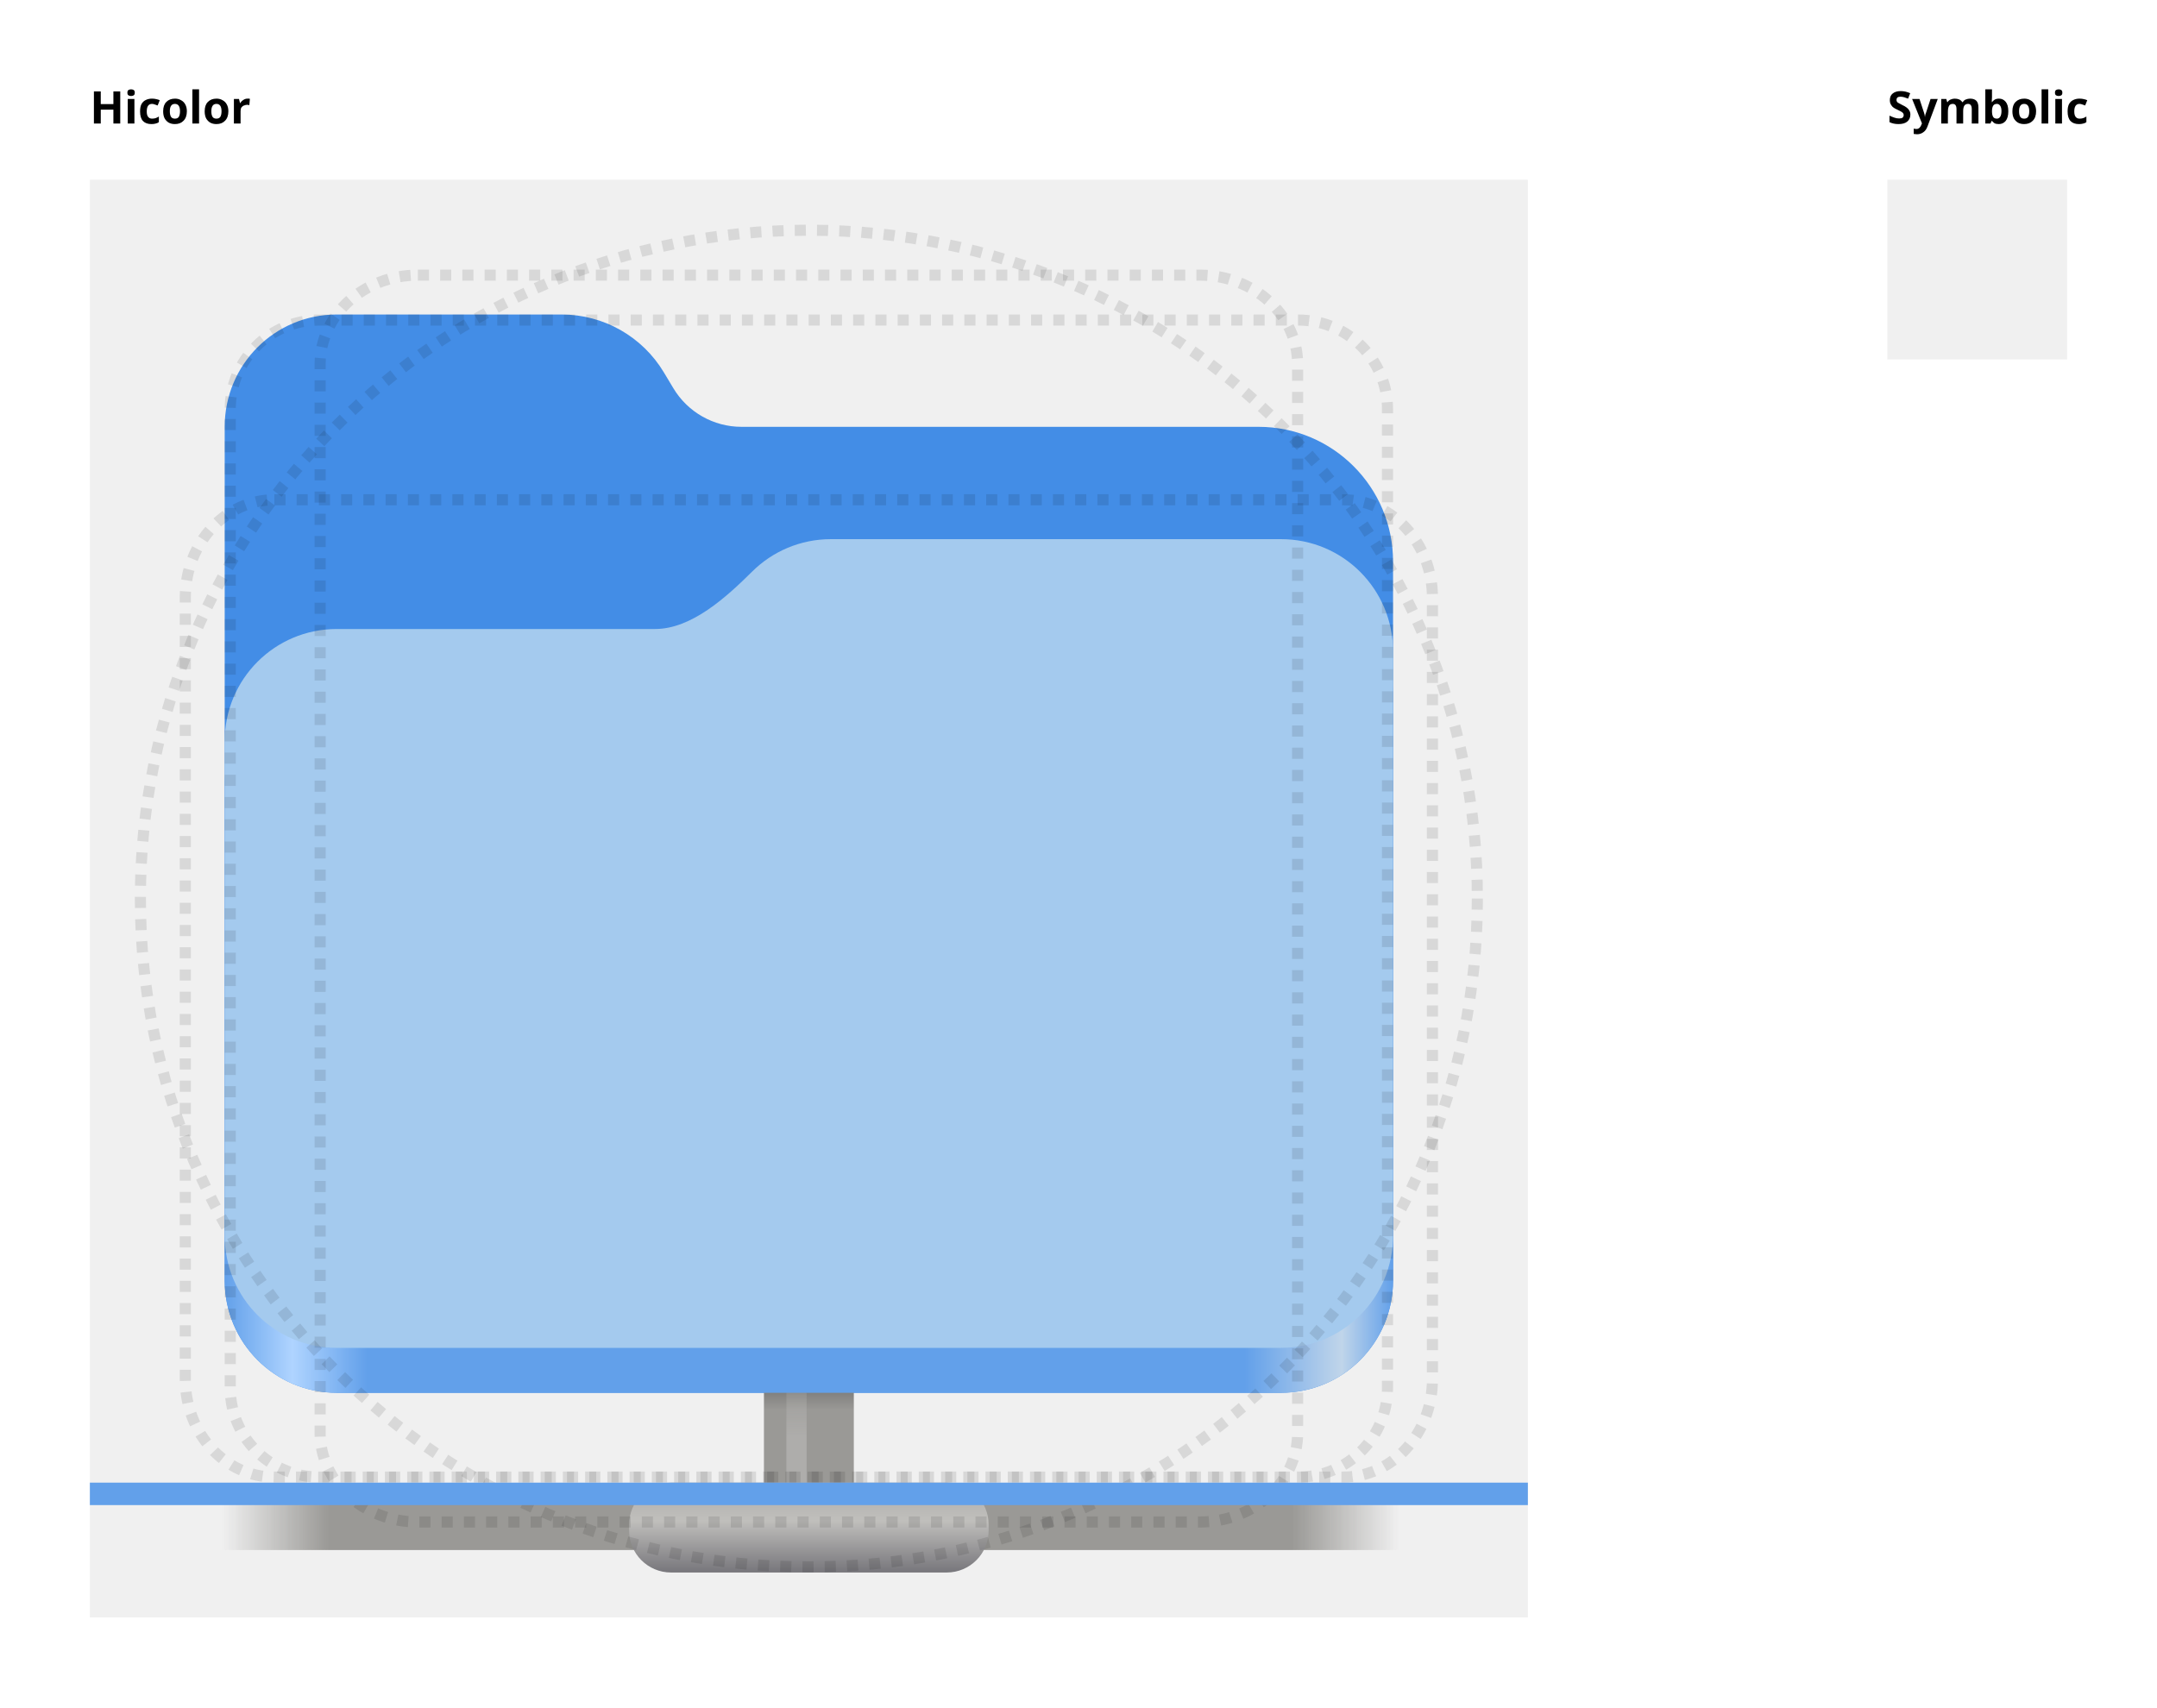
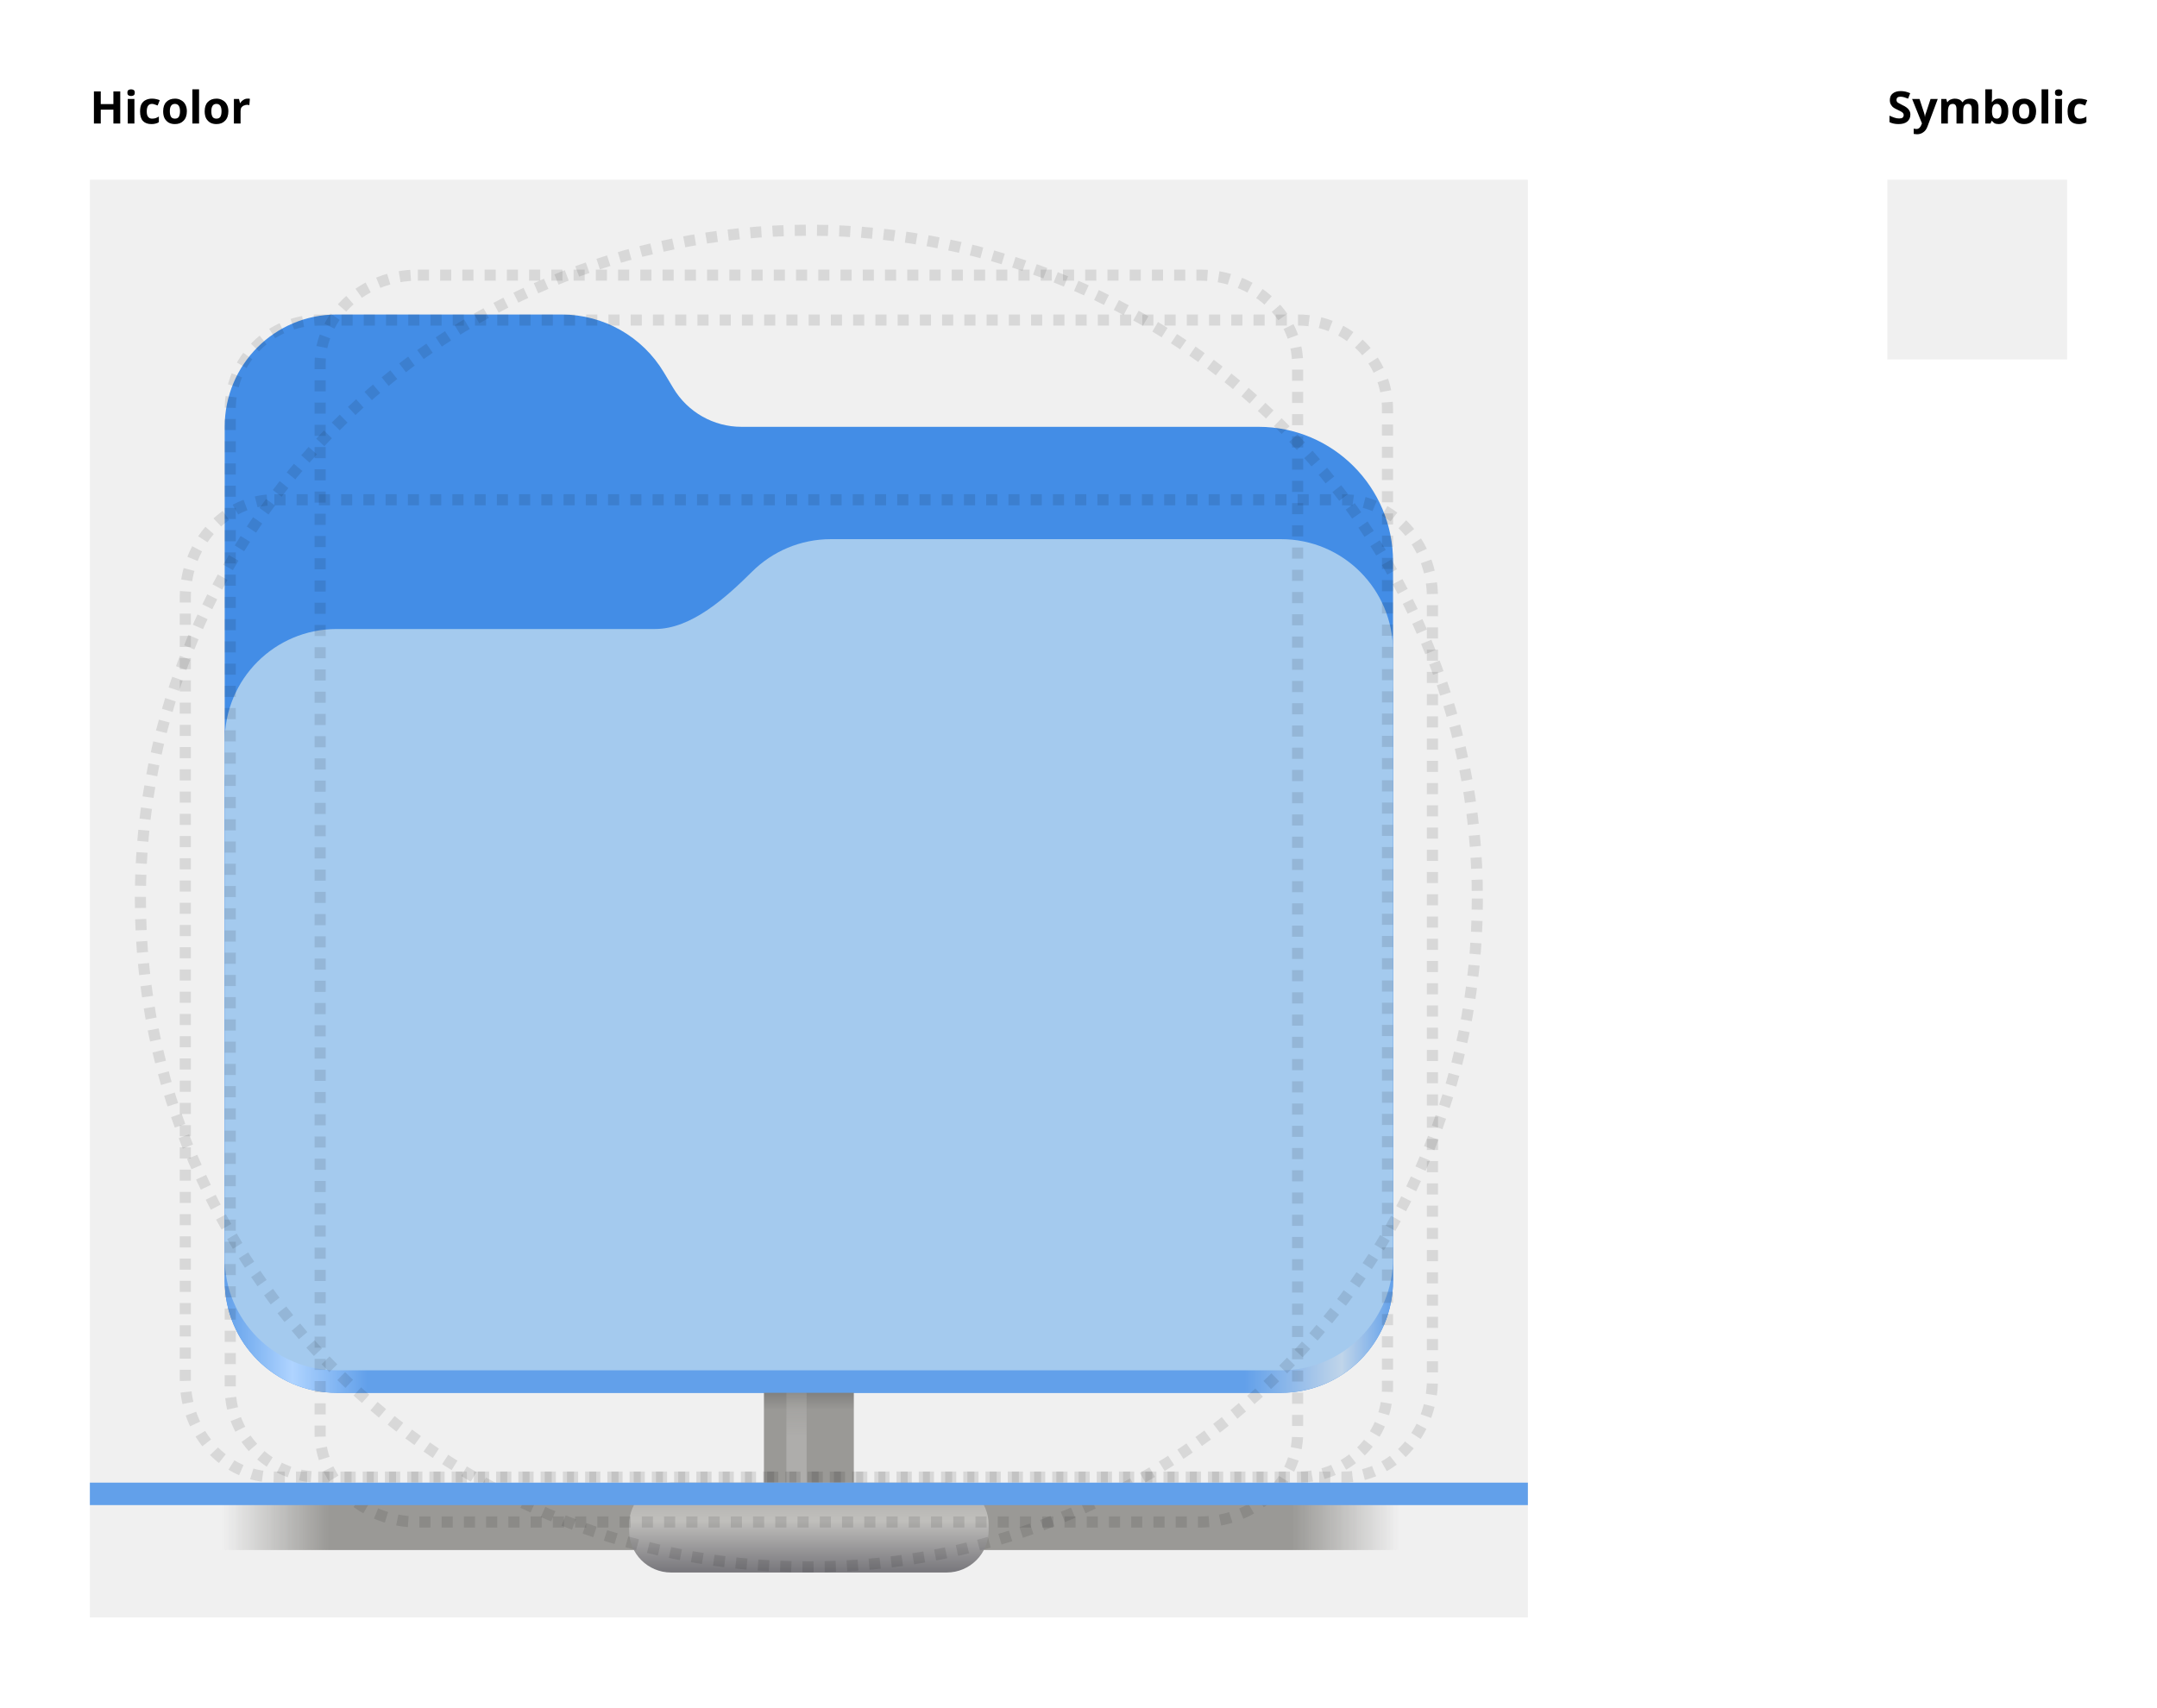
<svg xmlns="http://www.w3.org/2000/svg" xmlns:xlink="http://www.w3.org/1999/xlink" width="192" height="152" id="svg11300" version="1.0" style="display:inline;enable-background:new" viewBox="0 0 192 152">
  <defs id="defs3">
    <linearGradient id="linearGradient2023">
      <stop style="stop-color:#62a0ea;stop-opacity:1;" offset="0" id="stop2019" />
      <stop style="stop-color:#afd4ff;stop-opacity:1;" offset="0.058" id="stop2795" />
      <stop style="stop-color:#62a0ea;stop-opacity:1;" offset="0.122" id="stop2797" />
      <stop style="stop-color:#62a0ea;stop-opacity:1;" offset="0.873" id="stop2793" />
      <stop style="stop-color:#c0d5ea;stop-opacity:1;" offset="0.956" id="stop2791" />
      <stop style="stop-color:#62a0ea;stop-opacity:1;" offset="1" id="stop2021" />
    </linearGradient>
    <linearGradient y2="236" x2="96" y1="236" x1="32" gradientTransform="translate(604.8168,170.5864)" gradientUnits="userSpaceOnUse" id="linearGradient1099" xlink:href="#linearGradient1036" />
    <linearGradient id="linearGradient1036">
      <stop id="stop1032" offset="0" style="stop-color:#d5d3cf;stop-opacity:1;" />
      <stop id="stop1034" offset="1" style="stop-color:#f6f5f4;stop-opacity:1" />
    </linearGradient>
    <radialGradient r="32" fy="-76" fx="-244" cy="-76" cx="-244" gradientTransform="matrix(0.8833333,0,0,0.8833333,-460.3502,463.1197)" gradientUnits="userSpaceOnUse" id="radialGradient1103" xlink:href="#linearGradient1069" />
    <linearGradient id="linearGradient1069">
      <stop id="stop1065" offset="0" style="stop-color:#d5d3cf;stop-opacity:1" />
      <stop id="stop1067-1" offset="1" style="stop-color:#949390;stop-opacity:1" />
    </linearGradient>
    <linearGradient gradientUnits="userSpaceOnUse" y2="232" x2="64" y1="262.5" x1="64" id="linearGradient1027" xlink:href="#linearGradient1025" gradientTransform="translate(-470.5864,432.8168)" />
    <linearGradient id="linearGradient1025">
      <stop id="stop1021" offset="0" style="stop-color:#9a9996;stop-opacity:1" />
      <stop id="stop1023" offset="1" style="stop-color:#77767b;stop-opacity:1" />
    </linearGradient>
    <clipPath clipPathUnits="userSpaceOnUse" id="clipPath1609-7">
      <path id="path1611-5" d="m 252,116 28,-28 v -8 h -36 v 36 z" style="fill:#e74747;stroke:none;stroke-width:0.25px;stroke-linecap:butt;stroke-linejoin:miter;stroke-opacity:1" />
    </clipPath>
    <linearGradient id="linearGradient1697">
      <stop id="stop1685" offset="0" style="stop-color:#deddda;stop-opacity:1" />
      <stop style="stop-color:#eeeeec;stop-opacity:1" offset="0.045" id="stop1687" />
      <stop id="stop1689" offset="0.091" style="stop-color:#deddda;stop-opacity:1" />
      <stop style="stop-color:#deddda;stop-opacity:1" offset="0.909" id="stop1691" />
      <stop id="stop1693" offset="0.955" style="stop-color:#eeeeec;stop-opacity:1" />
      <stop id="stop1695" offset="1" style="stop-color:#c0bfbc;stop-opacity:1" />
    </linearGradient>
    <clipPath clipPathUnits="userSpaceOnUse" id="clipPath1289">
      <path style="display:inline;opacity:1;vector-effect:none;fill:none;fill-opacity:1;stroke:#000000;stroke-width:4;stroke-linecap:round;stroke-linejoin:round;stroke-miterlimit:4;stroke-dasharray:none;stroke-dashoffset:0;stroke-opacity:1;marker:none;marker-start:none;marker-mid:none;marker-end:none;paint-order:normal;enable-background:new" d="m 64,-148 h 64 l 64,-64 64,64 h 192 c 17.728,0 32,14.272 32,32 v 288 c 0,17.728 -14.272,32 -32,32 H 256 l -64,-64 -64,64 H 64 C 46.272,204 32,189.728 32,172 v -288 c 0,-17.728 14.409,-34.199 32,-32 z" id="path1291" />
    </clipPath>
    <linearGradient id="paint3_linear-2-6-5" x2="1" gradientUnits="userSpaceOnUse" gradientTransform="matrix(0,6,-12,0,-64,209.9969)">
      <stop stop-color="#C01C27" id="stop91-0-7-4" />
      <stop offset="1" stop-color="#E01B24" id="stop93-2-5-7" />
    </linearGradient>
    <clipPath clipPathUnits="userSpaceOnUse" id="clipPath1609">
      <path id="path1611" d="m 252,116 28,-28 v -8 h -36 v 36 z" style="fill:#e74747;stroke:none;stroke-width:0.25px;stroke-linecap:butt;stroke-linejoin:miter;stroke-opacity:1" />
    </clipPath>
    <clipPath clipPathUnits="userSpaceOnUse" id="clipath_lpe_path-effect1303">
      <circle style="font-variation-settings:normal;display:block;opacity:1;vector-effect:none;fill:#77767b;fill-opacity:1;stroke:none;stroke-width:5.043;stroke-linecap:round;stroke-linejoin:miter;stroke-miterlimit:4;stroke-dasharray:none;stroke-dashoffset:0;stroke-opacity:1;marker:none;marker-start:none;marker-mid:none;marker-end:none;paint-order:normal;stop-color:#000000;stop-opacity:1" id="circle1305" cx="541.884" cy="647.726" r="73.976" />
    </clipPath>
    <linearGradient id="linearGradient1349">
      <stop style="stop-color:#9d9da1;stop-opacity:1" offset="0" id="stop1345" />
      <stop style="stop-color:#77767b;stop-opacity:0.95" offset="1" id="stop1347" />
    </linearGradient>
    <linearGradient id="linearGradient5980">
      <stop id="stop5978" offset="0" style="stop-color:#3d3846;stop-opacity:0;" />
      <stop id="stop5976" offset="1" style="stop-color:#3d3846;stop-opacity:0.252" />
    </linearGradient>
    <linearGradient id="linearGradient4117">
      <stop style="stop-color:#eae9e7;stop-opacity:1" offset="0" id="stop4111" />
      <stop id="stop4113" offset="0.649" style="stop-color:#b5b3ad;stop-opacity:1" />
      <stop style="stop-color:#fcfcfc;stop-opacity:1" offset="1" id="stop4115" />
    </linearGradient>
    <linearGradient id="linearGradient5477">
      <stop style="stop-color:#cacac9;stop-opacity:1" offset="0" id="stop5469" />
      <stop id="stop5471" offset="0.311" style="stop-color:#b0aeab;stop-opacity:0.941" />
      <stop style="stop-color:#6c6b66;stop-opacity:0.949" offset="0.688" id="stop5473" />
      <stop style="stop-color:#d6d6d4;stop-opacity:0.966" offset="1" id="stop5475" />
    </linearGradient>
    <linearGradient id="linearGradient6142">
      <stop style="stop-color:#ffffff;stop-opacity:1;" offset="0" id="stop6138" />
      <stop style="stop-color:#ffffff;stop-opacity:0;" offset="1" id="stop6140" />
    </linearGradient>
    <radialGradient xlink:href="#linearGradient1349" id="radialGradient783" gradientUnits="userSpaceOnUse" gradientTransform="matrix(0.9825404,0,0,0.9825404,-1.711874,16.29163)" cx="81.936" cy="33.185" fx="81.936" fy="33.185" r="57.276" />
    <radialGradient xlink:href="#linearGradient5980" id="radialGradient791" gradientUnits="userSpaceOnUse" gradientTransform="matrix(3.933225,-7.2858454e-7,6.4450347e-7,3.479318,-222.9252,-173.5546)" cx="76" cy="65.977" fx="76" fy="65.977" r="13.221" />
    <radialGradient xlink:href="#linearGradient4117" id="radialGradient799" gradientUnits="userSpaceOnUse" gradientTransform="matrix(2.815054,0.01105706,-0.01047197,2.666092,-242.36,-102.5032)" cx="134.309" cy="55.279" fx="134.309" fy="55.279" r="58.46" />
    <radialGradient xlink:href="#linearGradient5477" id="radialGradient809" gradientUnits="userSpaceOnUse" gradientTransform="matrix(4.900549,0.150428,-0.2360238,7.689032,-638.5353,-2206.847)" cx="183.525" cy="320.794" fx="183.525" fy="320.794" r="20.486" />
    <radialGradient xlink:href="#linearGradient6142" id="radialGradient821" gradientUnits="userSpaceOnUse" gradientTransform="matrix(37.75863,0,0,19.73921,-7268.898,-1304.003)" cx="197.719" cy="68.107" fx="197.719" fy="68.107" r="2.5" />
    <radialGradient xlink:href="#linearGradient6142" id="radialGradient833" gradientUnits="userSpaceOnUse" gradientTransform="matrix(37.75863,0,0,19.73921,-7375.666,-1304.003)" cx="197.747" cy="69.253" fx="197.747" fy="69.253" r="2.5" />
    <radialGradient xlink:href="#linearGradient1349" id="radialGradient841" gradientUnits="userSpaceOnUse" gradientTransform="matrix(0.9825404,0,0,0.9825404,-1.711874,16.29163)" cx="81.936" cy="33.185" fx="81.936" fy="33.185" r="57.276" />
    <radialGradient xlink:href="#linearGradient5980" id="radialGradient849" gradientUnits="userSpaceOnUse" gradientTransform="matrix(3.933225,-7.2858454e-7,6.4450347e-7,3.479318,-222.9252,-173.5546)" cx="76" cy="65.977" fx="76" fy="65.977" r="13.221" />
    <radialGradient xlink:href="#linearGradient4117" id="radialGradient857" gradientUnits="userSpaceOnUse" gradientTransform="matrix(2.815054,0.01105706,-0.01047197,2.666092,-242.36,-102.5032)" cx="134.309" cy="55.279" fx="134.309" fy="55.279" r="58.46" />
    <radialGradient xlink:href="#linearGradient5477" id="radialGradient867" gradientUnits="userSpaceOnUse" gradientTransform="matrix(4.900549,0.150428,-0.2360238,7.689032,-638.5353,-2206.847)" cx="183.525" cy="320.794" fx="183.525" fy="320.794" r="20.486" />
    <radialGradient xlink:href="#linearGradient6142" id="radialGradient879" gradientUnits="userSpaceOnUse" gradientTransform="matrix(37.75863,0,0,19.73921,-7268.898,-1304.003)" cx="197.719" cy="68.107" fx="197.719" fy="68.107" r="2.5" />
    <radialGradient xlink:href="#linearGradient6142" id="radialGradient891" gradientUnits="userSpaceOnUse" gradientTransform="matrix(37.75863,0,0,19.73921,-7375.666,-1304.003)" cx="197.747" cy="69.253" fx="197.747" fy="69.253" r="2.5" />
    <radialGradient xlink:href="#linearGradient1349" id="radialGradient3620" gradientUnits="userSpaceOnUse" gradientTransform="matrix(0.9825404,0,0,0.9825404,-1.711874,16.29163)" cx="81.936" cy="33.185" fx="81.936" fy="33.185" r="57.276" />
    <radialGradient xlink:href="#linearGradient5980" id="radialGradient3628" gradientUnits="userSpaceOnUse" gradientTransform="matrix(3.933225,-7.2858454e-7,6.4450347e-7,3.479318,-222.9252,-173.5546)" cx="76" cy="65.977" fx="76" fy="65.977" r="13.221" />
    <radialGradient xlink:href="#linearGradient4117" id="radialGradient3636" gradientUnits="userSpaceOnUse" gradientTransform="matrix(2.815054,0.01105706,-0.01047197,2.666092,-242.36,-102.5032)" cx="134.309" cy="55.279" fx="134.309" fy="55.279" r="58.46" />
    <radialGradient xlink:href="#linearGradient5477" id="radialGradient3646" gradientUnits="userSpaceOnUse" gradientTransform="matrix(4.900549,0.150428,-0.2360238,7.689032,-638.5353,-2206.847)" cx="183.525" cy="320.794" fx="183.525" fy="320.794" r="20.486" />
    <radialGradient xlink:href="#linearGradient6142" id="radialGradient3658" gradientUnits="userSpaceOnUse" gradientTransform="matrix(37.75863,0,0,19.73921,-7268.898,-1304.003)" cx="197.719" cy="68.107" fx="197.719" fy="68.107" r="2.5" />
    <radialGradient xlink:href="#linearGradient6142" id="radialGradient3670" gradientUnits="userSpaceOnUse" gradientTransform="matrix(37.75863,0,0,19.73921,-7375.666,-1304.003)" cx="197.747" cy="69.253" fx="197.747" fy="69.253" r="2.5" />
    <radialGradient xlink:href="#linearGradient1349" id="radialGradient3678" gradientUnits="userSpaceOnUse" gradientTransform="matrix(0.9825404,0,0,0.9825404,-1.711874,16.29163)" cx="81.936" cy="33.185" fx="81.936" fy="33.185" r="57.276" />
    <radialGradient xlink:href="#linearGradient5980" id="radialGradient3686" gradientUnits="userSpaceOnUse" gradientTransform="matrix(3.933225,-7.2858454e-7,6.4450347e-7,3.479318,-222.9252,-173.5546)" cx="76" cy="65.977" fx="76" fy="65.977" r="13.221" />
    <radialGradient xlink:href="#linearGradient4117" id="radialGradient3694" gradientUnits="userSpaceOnUse" gradientTransform="matrix(2.815054,0.01105706,-0.01047197,2.666092,-242.36,-102.5032)" cx="134.309" cy="55.279" fx="134.309" fy="55.279" r="58.46" />
    <radialGradient xlink:href="#linearGradient5477" id="radialGradient3704" gradientUnits="userSpaceOnUse" gradientTransform="matrix(4.900549,0.150428,-0.2360238,7.689032,-638.5353,-2206.847)" cx="183.525" cy="320.794" fx="183.525" fy="320.794" r="20.486" />
    <radialGradient xlink:href="#linearGradient6142" id="radialGradient3716" gradientUnits="userSpaceOnUse" gradientTransform="matrix(37.75863,0,0,19.73921,-7268.898,-1304.003)" cx="197.719" cy="68.107" fx="197.719" fy="68.107" r="2.5" />
    <radialGradient xlink:href="#linearGradient6142" id="radialGradient3728" gradientUnits="userSpaceOnUse" gradientTransform="matrix(37.75863,0,0,19.73921,-7375.666,-1304.003)" cx="197.747" cy="69.253" fx="197.747" fy="69.253" r="2.5" />
    <radialGradient xlink:href="#linearGradient1349" id="radialGradient8132" gradientUnits="userSpaceOnUse" gradientTransform="matrix(0.9825404,0,0,0.9825404,-1.711874,16.29163)" cx="81.936" cy="33.185" fx="81.936" fy="33.185" r="57.276" />
    <radialGradient xlink:href="#linearGradient5980" id="radialGradient8140" gradientUnits="userSpaceOnUse" gradientTransform="matrix(3.933225,-7.2858454e-7,6.4450347e-7,3.479318,-222.9252,-173.5546)" cx="76" cy="65.977" fx="76" fy="65.977" r="13.221" />
    <radialGradient xlink:href="#linearGradient4117" id="radialGradient8148" gradientUnits="userSpaceOnUse" gradientTransform="matrix(2.815054,0.01105706,-0.01047197,2.666092,-242.36,-102.5032)" cx="134.309" cy="55.279" fx="134.309" fy="55.279" r="58.46" />
    <radialGradient xlink:href="#linearGradient5477" id="radialGradient8158" gradientUnits="userSpaceOnUse" gradientTransform="matrix(4.900549,0.150428,-0.2360238,7.689032,-638.5353,-2206.847)" cx="183.525" cy="320.794" fx="183.525" fy="320.794" r="20.486" />
    <radialGradient xlink:href="#linearGradient6142" id="radialGradient8170" gradientUnits="userSpaceOnUse" gradientTransform="matrix(37.75863,0,0,19.73921,-7268.898,-1304.003)" cx="197.719" cy="68.107" fx="197.719" fy="68.107" r="2.5" />
    <radialGradient xlink:href="#linearGradient6142" id="radialGradient8182" gradientUnits="userSpaceOnUse" gradientTransform="matrix(37.75863,0,0,19.73921,-7375.666,-1304.003)" cx="197.747" cy="69.253" fx="197.747" fy="69.253" r="2.5" />
    <linearGradient xlink:href="#linearGradient6142" id="linearGradient8666" x1="1311.193" y1="-107.827" x2="1311.193" y2="-109.827" gradientUnits="userSpaceOnUse" gradientTransform="translate(0,4)" />
    <clipPath clipPathUnits="userSpaceOnUse" id="clipath_lpe_path-effect4888">
      <circle style="font-variation-settings:normal;display:none;opacity:1;vector-effect:none;fill:#77767b;fill-opacity:1;stroke:none;stroke-width:5.043;stroke-linecap:round;stroke-linejoin:miter;stroke-miterlimit:4;stroke-dasharray:none;stroke-dashoffset:0;stroke-opacity:1;marker:none;marker-start:none;marker-mid:none;marker-end:none;paint-order:normal;stop-color:#000000;stop-opacity:1" id="circle4894" cx="541.884" cy="647.726" r="73.976" />
      <path id="lpe_path-effect4888" style="font-variation-settings:normal;display:block;opacity:1;vector-effect:none;fill:#77767b;fill-opacity:1;stroke:none;stroke-width:5.043;stroke-linecap:round;stroke-linejoin:miter;stroke-miterlimit:4;stroke-dasharray:none;stroke-dashoffset:0;stroke-opacity:1;marker:none;marker-start:none;marker-mid:none;marker-end:none;paint-order:normal;stop-color:#000000;stop-opacity:1" class="powerclip" d="M 402.347,470.975 H 681.214 V 791.621 H 402.347 Z m 213.513,176.751 a 73.976,73.976 0 0 0 -73.976,-73.976 73.976,73.976 0 0 0 -73.976,73.976 73.976,73.976 0 0 0 73.976,73.976 73.976,73.976 0 0 0 73.976,-73.976 z" />
    </clipPath>
    <clipPath clipPathUnits="userSpaceOnUse" id="clipath_lpe_path-effect5163">
      <circle style="font-variation-settings:normal;display:none;opacity:1;vector-effect:none;fill:#77767b;fill-opacity:1;stroke:none;stroke-width:5.043;stroke-linecap:round;stroke-linejoin:miter;stroke-miterlimit:4;stroke-dasharray:none;stroke-dashoffset:0;stroke-opacity:1;marker:none;marker-start:none;marker-mid:none;marker-end:none;paint-order:normal;stop-color:#000000;stop-opacity:1" id="circle5169" cx="541.884" cy="647.726" r="73.976" />
      <path id="lpe_path-effect5163" style="font-variation-settings:normal;display:block;opacity:1;vector-effect:none;fill:#77767b;fill-opacity:1;stroke:none;stroke-width:5.043;stroke-linecap:round;stroke-linejoin:miter;stroke-miterlimit:4;stroke-dasharray:none;stroke-dashoffset:0;stroke-opacity:1;marker:none;marker-start:none;marker-mid:none;marker-end:none;paint-order:normal;stop-color:#000000;stop-opacity:1" class="powerclip" d="M 400.765,485.145 H 682.796 V 805.791 H 400.765 Z m 215.094,162.581 a 73.976,73.976 0 0 0 -73.976,-73.976 73.976,73.976 0 0 0 -73.976,73.976 73.976,73.976 0 0 0 73.976,73.976 73.976,73.976 0 0 0 73.976,-73.976 z" />
    </clipPath>
    <clipPath clipPathUnits="userSpaceOnUse" id="clipath_lpe_path-effect6171">
      <circle style="font-variation-settings:normal;display:none;opacity:1;vector-effect:none;fill:#77767b;fill-opacity:1;stroke:none;stroke-width:5.043;stroke-linecap:round;stroke-linejoin:miter;stroke-miterlimit:4;stroke-dasharray:none;stroke-dashoffset:0;stroke-opacity:1;marker:none;marker-start:none;marker-mid:none;marker-end:none;paint-order:normal;stop-color:#000000;stop-opacity:1" id="circle6177" cx="541.884" cy="647.726" r="73.976" />
      <path id="lpe_path-effect6171" style="font-variation-settings:normal;display:block;opacity:1;vector-effect:none;fill:#77767b;fill-opacity:1;stroke:none;stroke-width:5.043;stroke-linecap:round;stroke-linejoin:miter;stroke-miterlimit:4;stroke-dasharray:none;stroke-dashoffset:0;stroke-opacity:1;marker:none;marker-start:none;marker-mid:none;marker-end:none;paint-order:normal;stop-color:#000000;stop-opacity:1" class="powerclip" d="M 382.217,389.64 H 701.343 V 805.791 H 382.217 Z m 233.642,258.086 a 73.976,73.976 0 0 0 -73.976,-73.976 73.976,73.976 0 0 0 -73.976,73.976 73.976,73.976 0 0 0 73.976,73.976 73.976,73.976 0 0 0 73.976,-73.976 z" />
    </clipPath>
    <clipPath clipPathUnits="userSpaceOnUse" id="clipath_lpe_path-effect6198">
      <circle style="font-variation-settings:normal;display:none;opacity:1;vector-effect:none;fill:#77767b;fill-opacity:1;stroke:none;stroke-width:5.043;stroke-linecap:round;stroke-linejoin:miter;stroke-miterlimit:4;stroke-dasharray:none;stroke-dashoffset:0;stroke-opacity:1;marker:none;marker-start:none;marker-mid:none;marker-end:none;paint-order:normal;stop-color:#000000;stop-opacity:1" id="circle6204" cx="541.884" cy="647.726" r="73.976" />
      <path id="lpe_path-effect6198" style="font-variation-settings:normal;display:block;opacity:1;vector-effect:none;fill:#77767b;fill-opacity:1;stroke:none;stroke-width:5.043;stroke-linecap:round;stroke-linejoin:miter;stroke-miterlimit:4;stroke-dasharray:none;stroke-dashoffset:0;stroke-opacity:1;marker:none;marker-start:none;marker-mid:none;marker-end:none;paint-order:normal;stop-color:#000000;stop-opacity:1" class="powerclip" d="M 366.762,389.64 H 716.8 V 805.791 H 366.762 Z m 249.098,258.086 a 73.976,73.976 0 0 0 -73.976,-73.976 73.976,73.976 0 0 0 -73.976,73.976 73.976,73.976 0 0 0 73.976,73.976 73.976,73.976 0 0 0 73.976,-73.976 z" />
    </clipPath>
    <clipPath clipPathUnits="userSpaceOnUse" id="clipPath984">
      <circle style="font-variation-settings:normal;display:block;opacity:1;vector-effect:none;fill:#77767b;fill-opacity:1;stroke:none;stroke-width:5.043;stroke-linecap:round;stroke-linejoin:miter;stroke-miterlimit:4;stroke-dasharray:none;stroke-dashoffset:0;stroke-opacity:1;marker:none;marker-start:none;marker-mid:none;marker-end:none;paint-order:normal;stop-color:#000000;stop-opacity:1" id="circle986" cx="541.884" cy="647.726" r="73.976" />
    </clipPath>
    <linearGradient id="bg-gradient-2">
      <stop style="stop-color:#3584e4;stop-opacity:1" offset="0" id="stop13402" />
      <stop style="stop-color:#62a0ea;stop-opacity:1" offset="1" id="stop13404" />
    </linearGradient>
    <linearGradient xlink:href="#linearGradient2023" id="linearGradient2025" x1="2689.252" y1="-1106.803" x2="2918.07" y2="-1106.803" gradientUnits="userSpaceOnUse" />
    <linearGradient xlink:href="#linearGradient10375" id="linearGradient10443" x1="-280.624" y1="-66.117" x2="-287.765" y2="-66.117" gradientUnits="userSpaceOnUse" gradientTransform="matrix(0.9328663,0,0,1,-1.081779,5.8333332e-6)" />
    <linearGradient id="linearGradient10375">
      <stop style="stop-color:#313133;stop-opacity:1" offset="0" id="stop10371" />
      <stop style="stop-color:#9a9996;stop-opacity:1" offset="1" id="stop10373" />
    </linearGradient>
    <linearGradient xlink:href="#linearGradient3868" id="linearGradient3870" x1="-271.975" y1="-62.938" x2="-266.415" y2="-62.938" gradientUnits="userSpaceOnUse" />
    <linearGradient id="linearGradient3868">
      <stop style="stop-color:#aeadab;stop-opacity:1;" offset="0" id="stop3864" />
      <stop style="stop-color:#aeadab;stop-opacity:0;" offset="1" id="stop3866" />
    </linearGradient>
    <linearGradient xlink:href="#linearGradient1725" id="linearGradient1660" gradientUnits="userSpaceOnUse" gradientTransform="matrix(2.381786,0,0,2.083491,-2851.153,1808.157)" x1="1202" y1="-735" x2="1246" y2="-735" />
    <linearGradient id="linearGradient1725">
      <stop id="stop1717" offset="0" style="stop-color:#9a9996;stop-opacity:0" />
      <stop style="stop-color:#9a9996;stop-opacity:1" offset="0.091" id="stop1719" />
      <stop style="stop-color:#9a9996;stop-opacity:1" offset="0.909" id="stop1721" />
      <stop id="stop1723" offset="1" style="stop-color:#9a9996;stop-opacity:0" />
    </linearGradient>
    <linearGradient xlink:href="#linearGradient3876" id="linearGradient5022" x1="904" y1="-340" x2="904" y2="-385.948" gradientUnits="userSpaceOnUse" gradientTransform="matrix(0.25,0,0,0.1666666,-164,340.6667)" />
    <linearGradient id="linearGradient3876">
      <stop id="stop3872" offset="0" style="stop-color:#77767b;stop-opacity:1" />
      <stop id="stop3878" offset="0.603" style="stop-color:#c0bfbc;stop-opacity:1" />
      <stop id="stop3874" offset="1" style="stop-color:#aeadab;stop-opacity:1" />
    </linearGradient>
  </defs>
  <g id="layer1" style="display:inline" transform="translate(8,-156)">
    <g id="layer4" style="display:inline">
      <rect y="172" x="9.2651362e-08" height="128" width="128" id="hicolor" style="display:inline;overflow:visible;visibility:visible;fill:#f0f0f0;fill-opacity:0;fill-rule:nonzero;stroke:none;stroke-width:0.5;marker:none;enable-background:accumulate" />
      <rect style="display:inline;overflow:visible;visibility:visible;fill:#f0f0f0;fill-opacity:0;fill-rule:nonzero;stroke:none;stroke-width:0.5;marker:none;enable-background:accumulate" id="symbolic" width="16" height="16" x="160" y="172" />
    </g>
    <g id="layer2" style="display:inline">
      <g style="display:inline;fill:#000000;enable-background:new" transform="matrix(7.991171,0,0,8.003641,-167.7909,-4846.078)" id="g12027" />
      <rect style="display:inline;overflow:visible;visibility:visible;fill:#f0f0f0;fill-opacity:1;fill-rule:nonzero;stroke:none;stroke-width:0.5;marker:none;enable-background:accumulate" id="128" width="128" height="128" x="9.2651362e-08" y="172" />
      <g id="g883" style="fill:none;fill-opacity:0.251;stroke:#a579b3;stroke-opacity:1" transform="translate(-24,24)" />
      <g id="g900" style="fill:none;fill-opacity:0.251;stroke:#a579b3;stroke-opacity:1" transform="translate(-24,24)" />
      <rect y="172" x="160" height="16" width="16" id="16" style="display:inline;overflow:visible;visibility:visible;fill:#f0f0f0;fill-opacity:1;fill-rule:nonzero;stroke:none;stroke-width:0.5;marker:none;enable-background:accumulate" />
      <text xml:space="preserve" style="font-style:normal;font-variant:normal;font-weight:bold;font-stretch:normal;font-size:4px;line-height:125%;font-family:Cantarell;-inkscape-font-specification:'Cantarell, Bold';text-align:start;writing-mode:lr-tb;text-anchor:start;display:inline;fill:#000000;fill-opacity:1;stroke:none;stroke-width:0.333;enable-background:new" x="0" y="167" id="text863">
        <tspan style="font-size:4px;stroke-width:0.333" id="tspan861" x="0" y="167">Hicolor</tspan>
      </text>
      <text id="text867" y="167" x="160" style="font-style:normal;font-variant:normal;font-weight:bold;font-stretch:normal;font-size:4px;line-height:125%;font-family:Cantarell;-inkscape-font-specification:'Cantarell, Bold';text-align:start;writing-mode:lr-tb;text-anchor:start;display:inline;fill:#000000;fill-opacity:1;stroke:none;stroke-width:0.333;enable-background:new" xml:space="preserve">
        <tspan y="167" x="160" id="tspan865" style="font-size:4px;stroke-width:0.333">Symbolic</tspan>
      </text>
    </g>
    <g id="layer9" style="display:inline" />
    <g id="g824-6" transform="matrix(0.1744994,0,0,0.1744994,82.26277,442.1759)" style="display:inline;stroke-width:1.264;enable-background:new">
      <g id="g973-1" clip-path="url(#clipath_lpe_path-effect4888)" transform="matrix(0.3623406,0,0,0.3623406,2607.352,-1374.265)" style="stroke-width:0.986">
        <path style="font-variation-settings:normal;opacity:1;vector-effect:none;fill:#5e5c64;fill-opacity:1;stroke:none;stroke-width:4.974;stroke-linecap:round;stroke-linejoin:miter;stroke-miterlimit:4;stroke-dasharray:none;stroke-dashoffset:0;stroke-opacity:1;marker:none;marker-start:none;marker-mid:none;marker-end:none;paint-order:normal;stop-color:#000000;stop-opacity:1" id="rect257-7" width="268.867" height="310.646" x="407.347" y="475.975" rx="20.201" ry="20.673" d="m 427.547,475.975 h 228.466 c 11.191,0 20.201,9.22 20.201,20.673 v 269.299 c 0,11.453 -9.01,20.673 -20.201,20.673 H 427.547 c -11.191,0 -20.201,-9.22 -20.201,-20.673 V 496.649 c 0,-11.453 9.01,-20.673 20.201,-20.673 z" />
        <path style="font-variation-settings:normal;display:inline;vector-effect:none;fill:#434348;fill-opacity:1;stroke:none;stroke-width:0.249;stroke-linecap:round;stroke-linejoin:miter;stroke-miterlimit:4;stroke-dasharray:none;stroke-dashoffset:0;stroke-opacity:1;-inkscape-stroke:none;marker:none;marker-start:none;marker-mid:none;marker-end:none;paint-order:normal;enable-background:new;stop-color:#000000" id="rect9829" width="268.867" height="74.188" x="407.347" y="647.524" d="M 407.347,647.524 H 676.214 v 74.188 H 407.347 Z" />
      </g>
      <g transform="matrix(0.6596291,0,0,0.6596291,2067.515,-1275.499)" style="display:inline;stroke-width:0.959;enable-background:new" id="g65-2">
        <path style="display:inline;opacity:1;vector-effect:none;fill:#3d3846;fill-opacity:1;stroke:none;stroke-width:0.048px;stroke-linecap:butt;stroke-linejoin:miter;stroke-miterlimit:4;stroke-dasharray:none;stroke-dashoffset:0;stroke-opacity:1;marker:none;marker-start:none;marker-mid:none;marker-end:none;paint-order:normal;enable-background:new" d="M 1302.786,-65.491 V 211.824 a 17.929,17.929 135 0 1 -17.929,17.929 l -337.715,0 A 17.929,17.929 45 0 1 929.214,211.824 V -65.491 a 17.929,17.929 135 0 1 17.929,-17.929 h 337.715 a 17.929,17.929 45 0 1 17.929,17.929 z" id="path63-0" />
      </g>
      <rect style="fill:#1c71d8;fill-opacity:1;stroke:none;stroke-width:0.573;stroke-linecap:round;stop-color:#000000" id="rect1457-2" width="234.958" height="194.843" x="2686.182" y="-1324.795" rx="5.801" ry="5.801" />
    </g>
    <g id="g5159" transform="matrix(0.1217438,0,0,0.1217438,229.6717,444.9832)" style="display:inline;stroke-width:1.264;enable-background:new">
      <g id="g5151" clip-path="url(#clipath_lpe_path-effect5163)" transform="matrix(0.3623406,0,0,0.3623406,2607.352,-1374.265)" style="stroke-width:0.986">
        <path style="font-variation-settings:normal;opacity:1;vector-effect:none;fill:#5e5c64;fill-opacity:1;stroke:none;stroke-width:4.974;stroke-linecap:round;stroke-linejoin:miter;stroke-miterlimit:4;stroke-dasharray:none;stroke-dashoffset:0;stroke-opacity:1;marker:none;marker-start:none;marker-mid:none;marker-end:none;paint-order:normal;stop-color:#000000;stop-opacity:1" id="path5147" width="272.03" height="310.646" x="405.765" y="490.145" rx="20.438" ry="20.673" d="m 426.204,490.145 h 231.153 c 11.323,0 20.438,9.22 20.438,20.673 v 269.299 c 0,11.453 -9.116,20.673 -20.438,20.673 H 426.204 c -11.323,0 -20.438,-9.22 -20.438,-20.673 V 510.818 c 0,-11.453 9.116,-20.673 20.438,-20.673 z" />
        <path style="font-variation-settings:normal;opacity:1;vector-effect:none;fill:#434348;fill-opacity:1;stroke:none;stroke-width:0.044;stroke-linecap:round;stroke-linejoin:miter;stroke-miterlimit:4;stroke-dasharray:none;stroke-dashoffset:0;stroke-opacity:1;-inkscape-stroke:none;marker:none;marker-start:none;marker-mid:none;marker-end:none;paint-order:normal;stop-color:#000000;stop-opacity:1" id="rect9154" width="271.478" height="58.952" x="405.87" y="650.822" d="m 405.87,650.822 h 271.478 v 58.952 H 405.87 Z" />
      </g>
      <g transform="matrix(0.6596291,0,0,0.6596291,2067.515,-1275.499)" style="display:inline;stroke-width:0.959;enable-background:new" id="g5155">
        <path style="display:inline;opacity:1;vector-effect:none;fill:#3d3846;fill-opacity:1;stroke:none;stroke-width:0.048px;stroke-linecap:butt;stroke-linejoin:miter;stroke-miterlimit:4;stroke-dasharray:none;stroke-dashoffset:0;stroke-opacity:1;marker:none;marker-start:none;marker-mid:none;marker-end:none;paint-order:normal;enable-background:new" d="M 1302.786,-58.985 V 203.456 a 24.434,24.434 135 0 1 -24.434,24.434 l -324.703,0 A 24.434,24.434 45 0 1 929.214,203.456 V -58.985 a 24.434,24.434 135 0 1 24.434,-24.434 h 324.703 a 24.434,24.434 45 0 1 24.434,24.434 z" id="path5153" />
      </g>
      <rect style="fill:#1c71d8;fill-opacity:1;stroke:none;stroke-width:0.559;stroke-linecap:round;stop-color:#000000" id="rect5157" width="229.991" height="188.921" x="2688.666" y="-1322.312" rx="7.298" ry="7.298" />
    </g>
    <g id="g6167" transform="matrix(0.08927877,0,0,0.08927877,315.6926,450.7877)" style="display:inline;stroke-width:1.264;enable-background:new">
      <g id="g6159" clip-path="url(#clipath_lpe_path-effect6171)" transform="matrix(0.3623406,0,0,0.3623406,2607.352,-1374.265)" style="stroke-width:0.986">
        <path style="font-variation-settings:normal;opacity:1;vector-effect:none;fill:#5e5c64;fill-opacity:1;stroke:none;stroke-width:4.974;stroke-linecap:round;stroke-linejoin:miter;stroke-miterlimit:4;stroke-dasharray:none;stroke-dashoffset:0;stroke-opacity:1;marker:none;marker-start:none;marker-mid:none;marker-end:none;paint-order:normal;stop-color:#000000;stop-opacity:1" id="path6155" width="309.125" height="310.646" x="387.217" y="490.145" rx="23.226" ry="20.673" d="m 410.443,490.145 h 262.674 c 12.867,0 23.226,9.22 23.226,20.673 v 269.299 c 0,11.453 -10.359,20.673 -23.226,20.673 h -262.674 c -12.867,0 -23.226,-9.22 -23.226,-20.673 V 510.818 c 0,-11.453 10.359,-20.673 23.226,-20.673 z" />
        <path style="fill:#434348;fill-opacity:1;stroke-width:0.986;stroke-linecap:round;stop-color:#000000" id="path6157" width="309.125" height="310.646" x="387.217" y="394.64" rx="0" ry="0" d="M 387.217,394.64 H 696.343 V 705.286 H 387.217 Z" />
      </g>
      <g transform="matrix(0.6596291,0,0,0.6596291,2067.515,-1275.499)" style="display:inline;stroke-width:0.959;enable-background:new" id="g6163">
        <path style="display:inline;opacity:1;vector-effect:none;fill:#3d3846;fill-opacity:1;stroke:none;stroke-width:0.047px;stroke-linecap:butt;stroke-linejoin:miter;stroke-miterlimit:4;stroke-dasharray:none;stroke-dashoffset:0;stroke-opacity:1;marker:none;marker-start:none;marker-mid:none;marker-end:none;paint-order:normal;enable-background:new" d="M 1302.786,-50.065 V 188.876 a 33.355,33.355 135 0 1 -33.355,33.355 H 962.569 A 33.355,33.355 45 0 1 929.214,188.876 V -50.065 a 33.355,33.355 135 0 1 33.355,-33.355 l 306.863,0 a 33.355,33.355 45 0 1 33.355,33.355 z" id="path6161" />
      </g>
      <rect style="fill:#1c71d8;fill-opacity:1;stroke:none;stroke-width:0.537;stroke-linecap:round;stop-color:#000000" id="rect6165" width="224.017" height="179.214" x="2691.652" y="-1319.325" rx="9.913" ry="9.913" />
    </g>
    <g id="g6194" transform="matrix(0.06493001,0,0,0.06493001,380.9583,461.3911)" style="display:inline;stroke-width:1.264;enable-background:new">
      <g id="g6186" clip-path="url(#clipath_lpe_path-effect6198)" transform="matrix(0.3623406,0,0,0.3623406,2607.352,-1374.265)" style="stroke-width:0.986">
        <path style="font-variation-settings:normal;opacity:1;vector-effect:none;fill:#5e5c64;fill-opacity:1;stroke:none;stroke-width:4.974;stroke-linecap:round;stroke-linejoin:miter;stroke-miterlimit:4;stroke-dasharray:none;stroke-dashoffset:0;stroke-opacity:1;marker:none;marker-start:none;marker-mid:none;marker-end:none;paint-order:normal;stop-color:#000000;stop-opacity:1" id="path6182" width="340.038" height="310.646" x="371.762" y="490.145" rx="25.548" ry="20.673" d="m 397.31,490.145 h 288.942 c 14.154,0 25.548,9.22 25.548,20.673 v 269.299 c 0,11.453 -11.394,20.673 -25.548,20.673 H 397.31 c -14.154,0 -25.548,-9.22 -25.548,-20.673 V 510.818 c 0,-11.453 11.394,-20.673 25.548,-20.673 z" />
        <path style="fill:#434348;fill-opacity:1;stroke-width:0.986;stroke-linecap:round;stop-color:#000000" id="path6184" width="340.038" height="310.646" x="371.762" y="394.64" rx="0" ry="0" d="M 371.762,394.64 H 711.8 V 705.286 H 371.762 Z" />
      </g>
      <g transform="matrix(0.6596291,0,0,0.6596291,2067.515,-1275.499)" style="display:inline;stroke-width:0.959;enable-background:new" id="g6190">
        <path style="display:inline;opacity:1;vector-effect:none;fill:#3d3846;fill-opacity:1;stroke:none;stroke-width:0.047px;stroke-linecap:butt;stroke-linejoin:miter;stroke-miterlimit:4;stroke-dasharray:none;stroke-dashoffset:0;stroke-opacity:1;marker:none;marker-start:none;marker-mid:none;marker-end:none;paint-order:normal;enable-background:new" d="M 1302.786,-38.186 V 174.873 a 45.234,45.234 135 0 1 -45.234,45.234 H 974.448 a 45.234,45.234 45 0 1 -45.234,-45.234 l 0,-213.059 A 45.234,45.234 135 0 1 974.448,-83.42 H 1257.552 a 45.234,45.234 45 0 1 45.234,45.234 z" id="path6188" />
      </g>
      <rect style="fill:#1c71d8;fill-opacity:1;stroke:none;stroke-width:0.512;stroke-linecap:round;stop-color:#000000" id="rect6192" width="215.617" height="169.413" x="2695.853" y="-1315.124" rx="14.66" ry="14.66" />
    </g>
    <g id="g824" transform="matrix(0.4545101,0,0,0.4555215,-1210.292,788.1726)" style="display:inline;stroke-width:1.264;enable-background:new">
      <path id="rect1135" style="fill:#438de6;fill-opacity:1;stroke-width:8.791;stroke-linecap:round;stop-color:#000000" d="m 2711.206,-1326.332 c -12.162,0 -21.954,9.791 -21.954,21.953 v 166.842 c 0,12.162 9.793,21.953 21.954,21.953 h 184.909 c 12.162,0 21.954,-9.791 21.954,-21.953 l 0,-140.498 a 26.343,26.343 45 0 0 -26.343,-26.343 l -101.266,0 a 15.562,15.562 29.49 0 1 -13.336,-7.542 l -1.863,-3.098 a 23.342,23.342 29.49 0 0 -20.004,-11.313 z" />
      <g id="g4239" style="display:inline;enable-background:new" transform="matrix(2.200171,0,0,2.195286,2662.85,-1703.921)">
        <rect style="display:inline;vector-effect:none;fill:url(#linearGradient10443);fill-opacity:1;stroke:none;stroke-width:3.835;stroke-linecap:square;stroke-linejoin:round;stroke-miterlimit:4;stroke-dasharray:none;stroke-dashoffset:0;stroke-opacity:1;enable-background:new" id="rect1668" width="29.852" height="8" x="-277.21" y="-68" transform="matrix(0,-1,-1,0,0,0)" />
        <rect style="display:inline;vector-effect:none;fill:url(#linearGradient3870);fill-opacity:1;stroke:none;stroke-width:3.835;stroke-linecap:square;stroke-linejoin:round;stroke-miterlimit:4;stroke-dasharray:none;stroke-dashoffset:0;stroke-opacity:1;enable-background:new" id="rect3860" width="29.852" height="1.797" x="-277.21" y="-63.797" transform="matrix(0,-1,-1,0,0,0)" />
        <rect style="display:inline;fill:url(#linearGradient1660);fill-opacity:1;stroke:none;stroke-width:0.246;stroke-linecap:butt;stroke-linejoin:miter;stroke-miterlimit:4;stroke-dasharray:none;stroke-dashoffset:0;stroke-opacity:1;enable-background:new" id="rect1658" width="111.944" height="4.167" x="8.181" y="277.833" />
        <rect ry="3.729" y="276" x="48" height="8" width="32" id="rect1664" style="display:inline;fill:url(#linearGradient5022);fill-opacity:1;stroke:none;stroke-width:0.228;stroke-linecap:butt;stroke-linejoin:miter;stroke-miterlimit:4;stroke-dasharray:none;stroke-dashoffset:0;stroke-opacity:1;enable-background:new" rx="3.729" />
      </g>
      <path id="path1953" style="fill:url(#linearGradient2025);fill-opacity:1;stroke-width:8.791;stroke-linecap:round;stop-color:#000000" d="m 2808.014,-1273.645 c -6.043,0 -11.502,2.418 -15.465,6.343 -5.003,4.955 -11.848,11.22 -18.994,11.22 h -62.349 c -12.162,0 -21.954,9.791 -21.954,21.953 v 96.593 c 0,12.162 9.793,21.953 21.954,21.953 h 184.909 c 12.162,0 21.954,-9.791 21.954,-21.953 v -83.421 -13.172 -17.562 c 0,-12.162 -9.793,-21.953 -21.954,-21.953 z" />
-       <path id="rect1586" style="fill:#a4caee;fill-opacity:1;stroke-width:8.791;stroke-linecap:round;stop-color:#000000" d="m 2808.014,-1282.426 c -6.043,0 -11.502,2.418 -15.465,6.343 -5.003,4.955 -11.848,11.22 -18.994,11.22 h -62.349 c -12.162,0 -21.954,9.791 -21.954,21.953 v 96.593 c 0,12.162 9.793,21.953 21.954,21.953 h 184.909 c 12.162,0 21.954,-9.791 21.954,-21.953 v -83.421 -13.172 -17.562 c 0,-12.162 -9.793,-21.953 -21.954,-21.953 z" />
+       <path id="rect1586" style="fill:#a4caee;fill-opacity:1;stroke-width:8.791;stroke-linecap:round;stop-color:#000000" d="m 2808.014,-1282.426 c -6.043,0 -11.502,2.418 -15.465,6.343 -5.003,4.955 -11.848,11.22 -18.994,11.22 h -62.349 c -12.162,0 -21.954,9.791 -21.954,21.953 v 100.983 c 0,12.162 9.793,21.953 21.954,21.953 h 184.909 c 12.162,0 21.954,-9.791 21.954,-21.953 v -87.811 -13.172 -17.562 c 0,-12.162 -9.793,-21.953 -21.954,-21.953 z" />
    </g>
    <g id="layer3" style="display:inline">
      <circle cx="64" cy="236" r="59.504" id="circle2892" style="display:inline;opacity:0.1;vector-effect:none;fill:none;fill-opacity:1;stroke:#000000;stroke-width:0.99;stroke-linecap:butt;stroke-linejoin:miter;stroke-miterlimit:4;stroke-dasharray:0.99, 0.99;stroke-dashoffset:0;stroke-opacity:1;marker:none;marker-start:none;marker-mid:none;marker-end:none;paint-order:normal;enable-background:new" />
      <rect ry="7.929" rx="8.701" y="180.495" x="20.495" height="111.01" width="87.01" id="rect2894" style="display:inline;opacity:0.1;vector-effect:none;fill:none;fill-opacity:1;stroke:#000000;stroke-width:0.99;stroke-linecap:butt;stroke-linejoin:miter;stroke-miterlimit:4;stroke-dasharray:0.99, 0.99;stroke-dashoffset:0;stroke-opacity:1;marker:none;marker-start:none;marker-mid:none;marker-end:none;paint-order:normal;enable-background:new" />
      <rect ry="7.924" rx="7.924" y="184.495" x="12.495" height="103.01" width="103.01" id="rect2896" style="display:inline;opacity:0.1;vector-effect:none;fill:none;fill-opacity:1;stroke:#000000;stroke-width:0.99;stroke-linecap:butt;stroke-linejoin:miter;stroke-miterlimit:4;stroke-dasharray:0.99, 0.99;stroke-dashoffset:0;stroke-opacity:1;marker:none;marker-start:none;marker-mid:none;marker-end:none;paint-order:normal;enable-background:new" />
      <rect ry="8.701" rx="7.929" y="200.495" x="8.495" height="87.01" width="111.01" id="rect2898" style="display:inline;opacity:0.1;vector-effect:none;fill:none;fill-opacity:1;stroke:#000000;stroke-width:0.99;stroke-linecap:butt;stroke-linejoin:miter;stroke-miterlimit:4;stroke-dasharray:0.99, 0.99;stroke-dashoffset:0;stroke-opacity:1;marker:none;marker-start:none;marker-mid:none;marker-end:none;paint-order:normal;enable-background:new" />
      <path id="path2900" d="M 2.6203015e-5,289 H 128" style="display:inline;fill:none;stroke:#62a0ea;stroke-width:2;stroke-linecap:butt;stroke-linejoin:miter;stroke-miterlimit:4;stroke-dasharray:none;stroke-opacity:1;enable-background:new" />
    </g>
  </g>
</svg>
